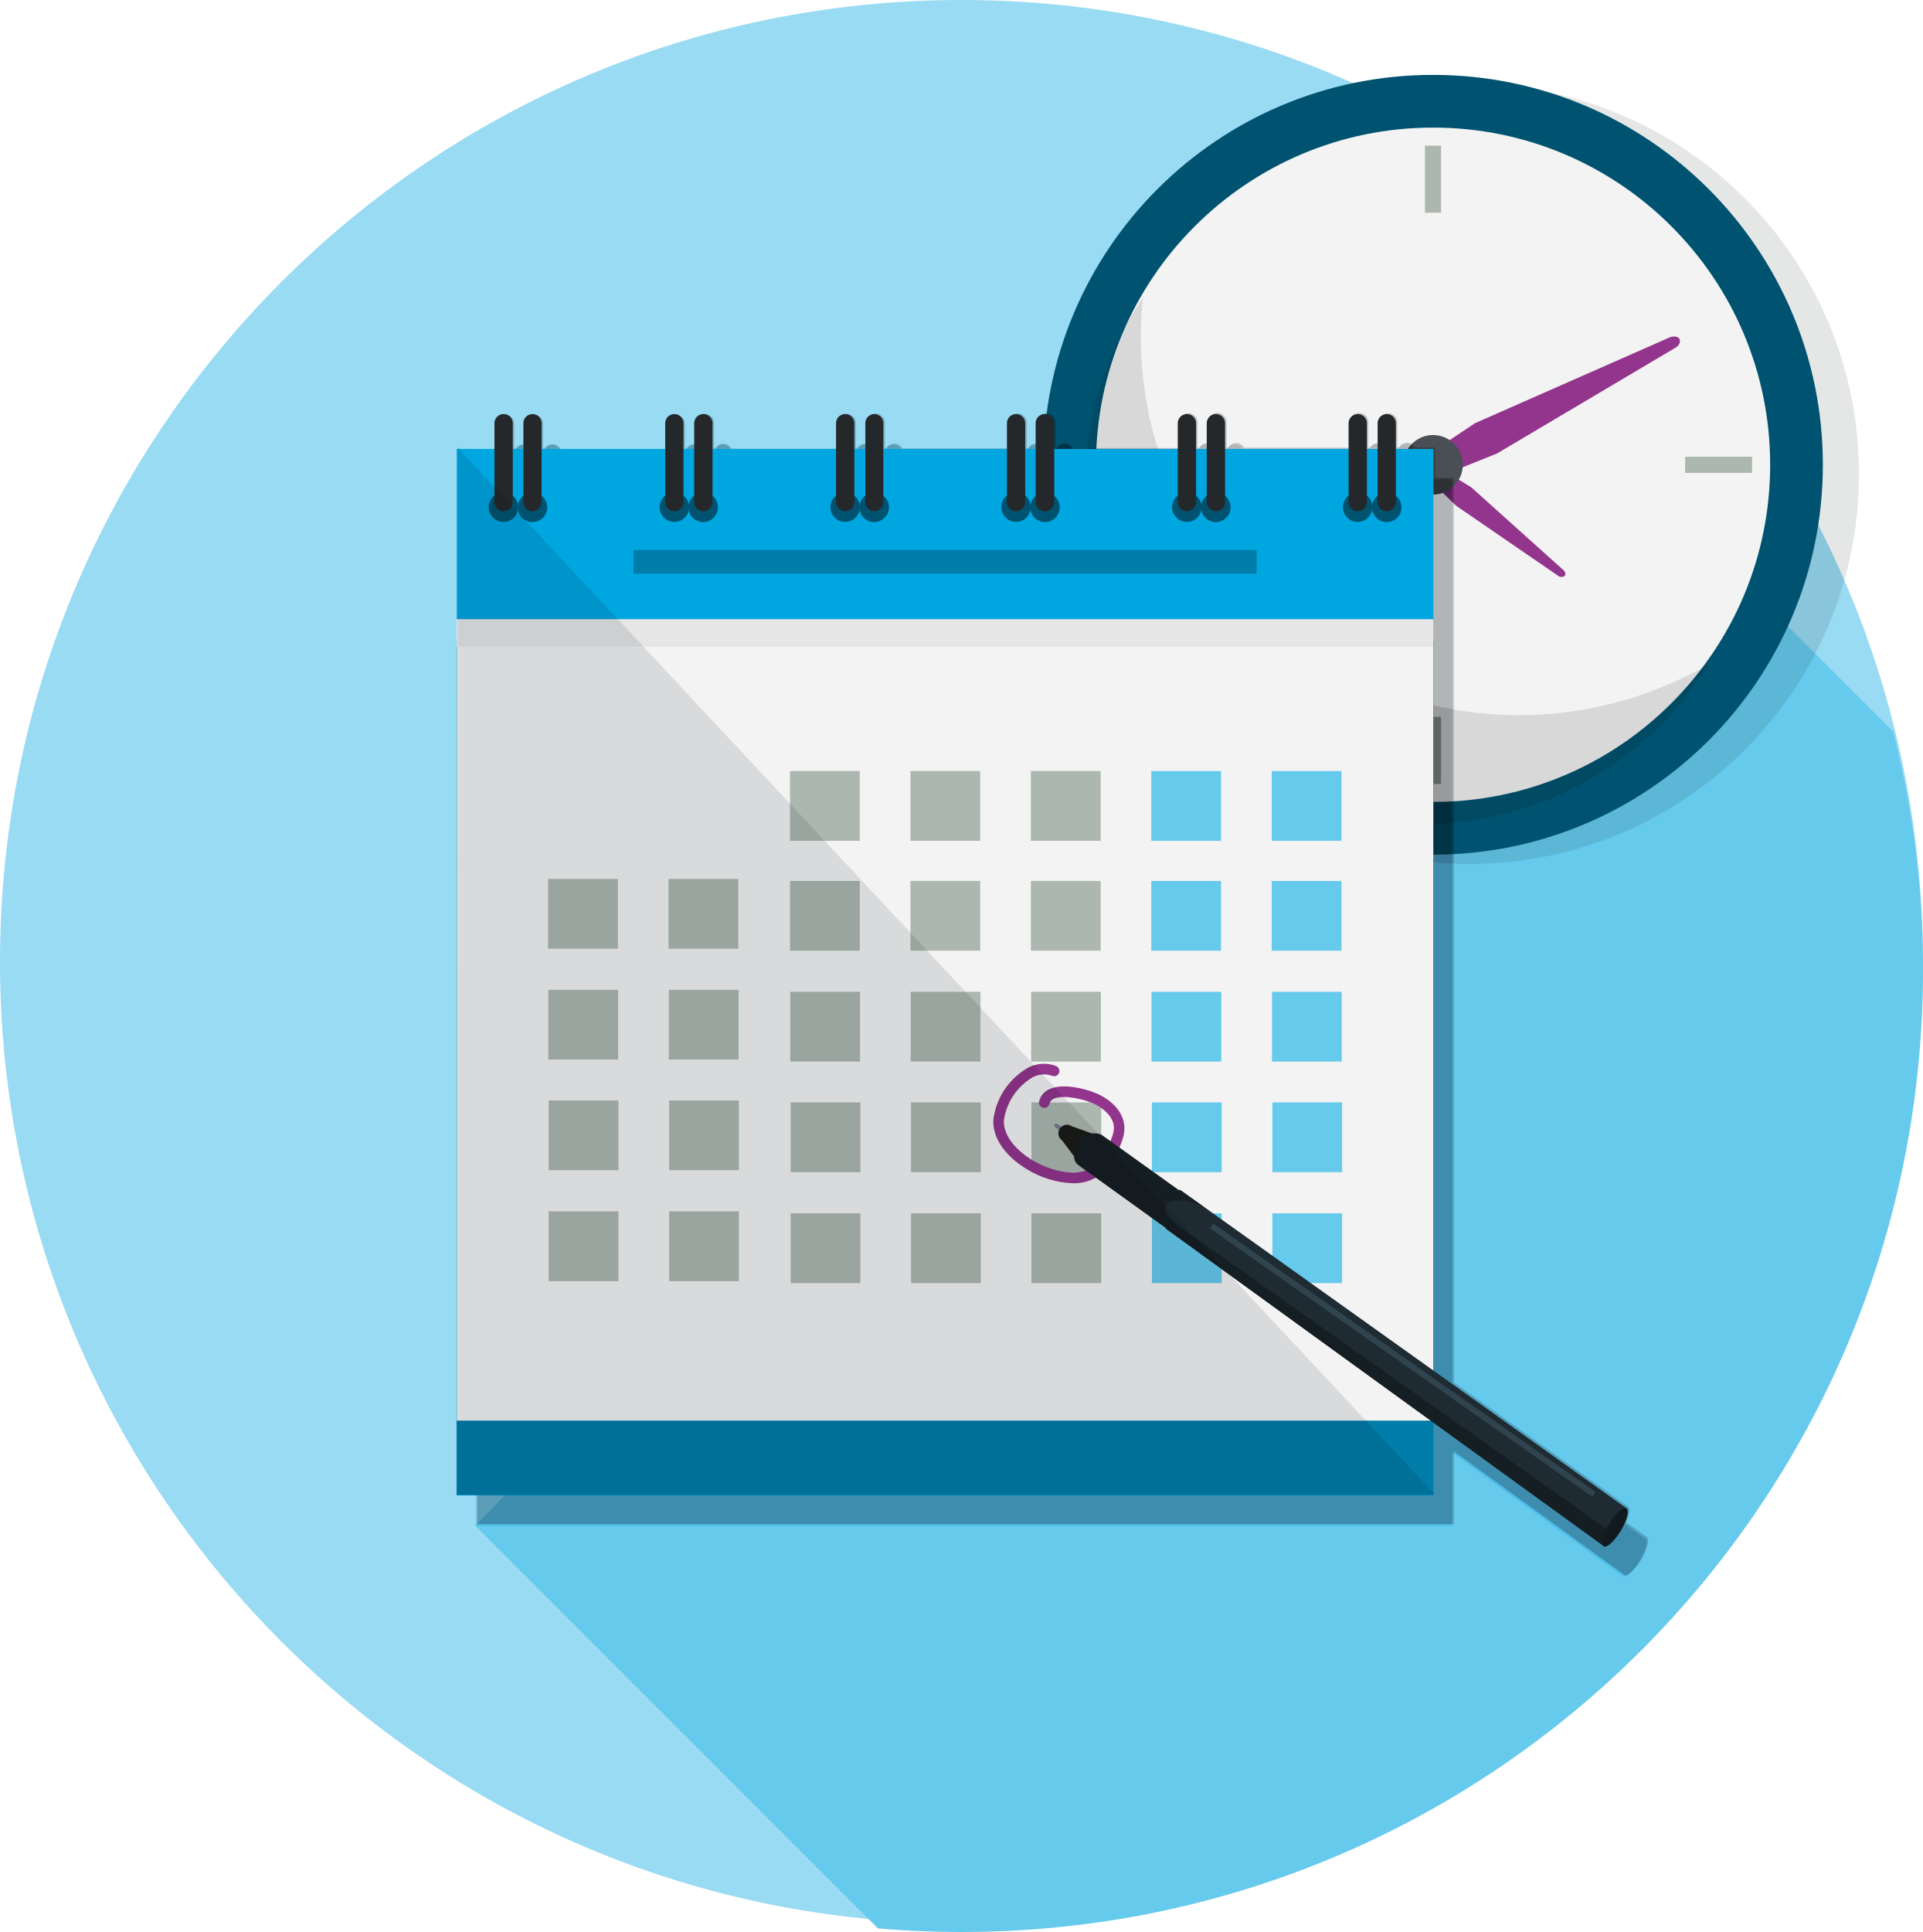
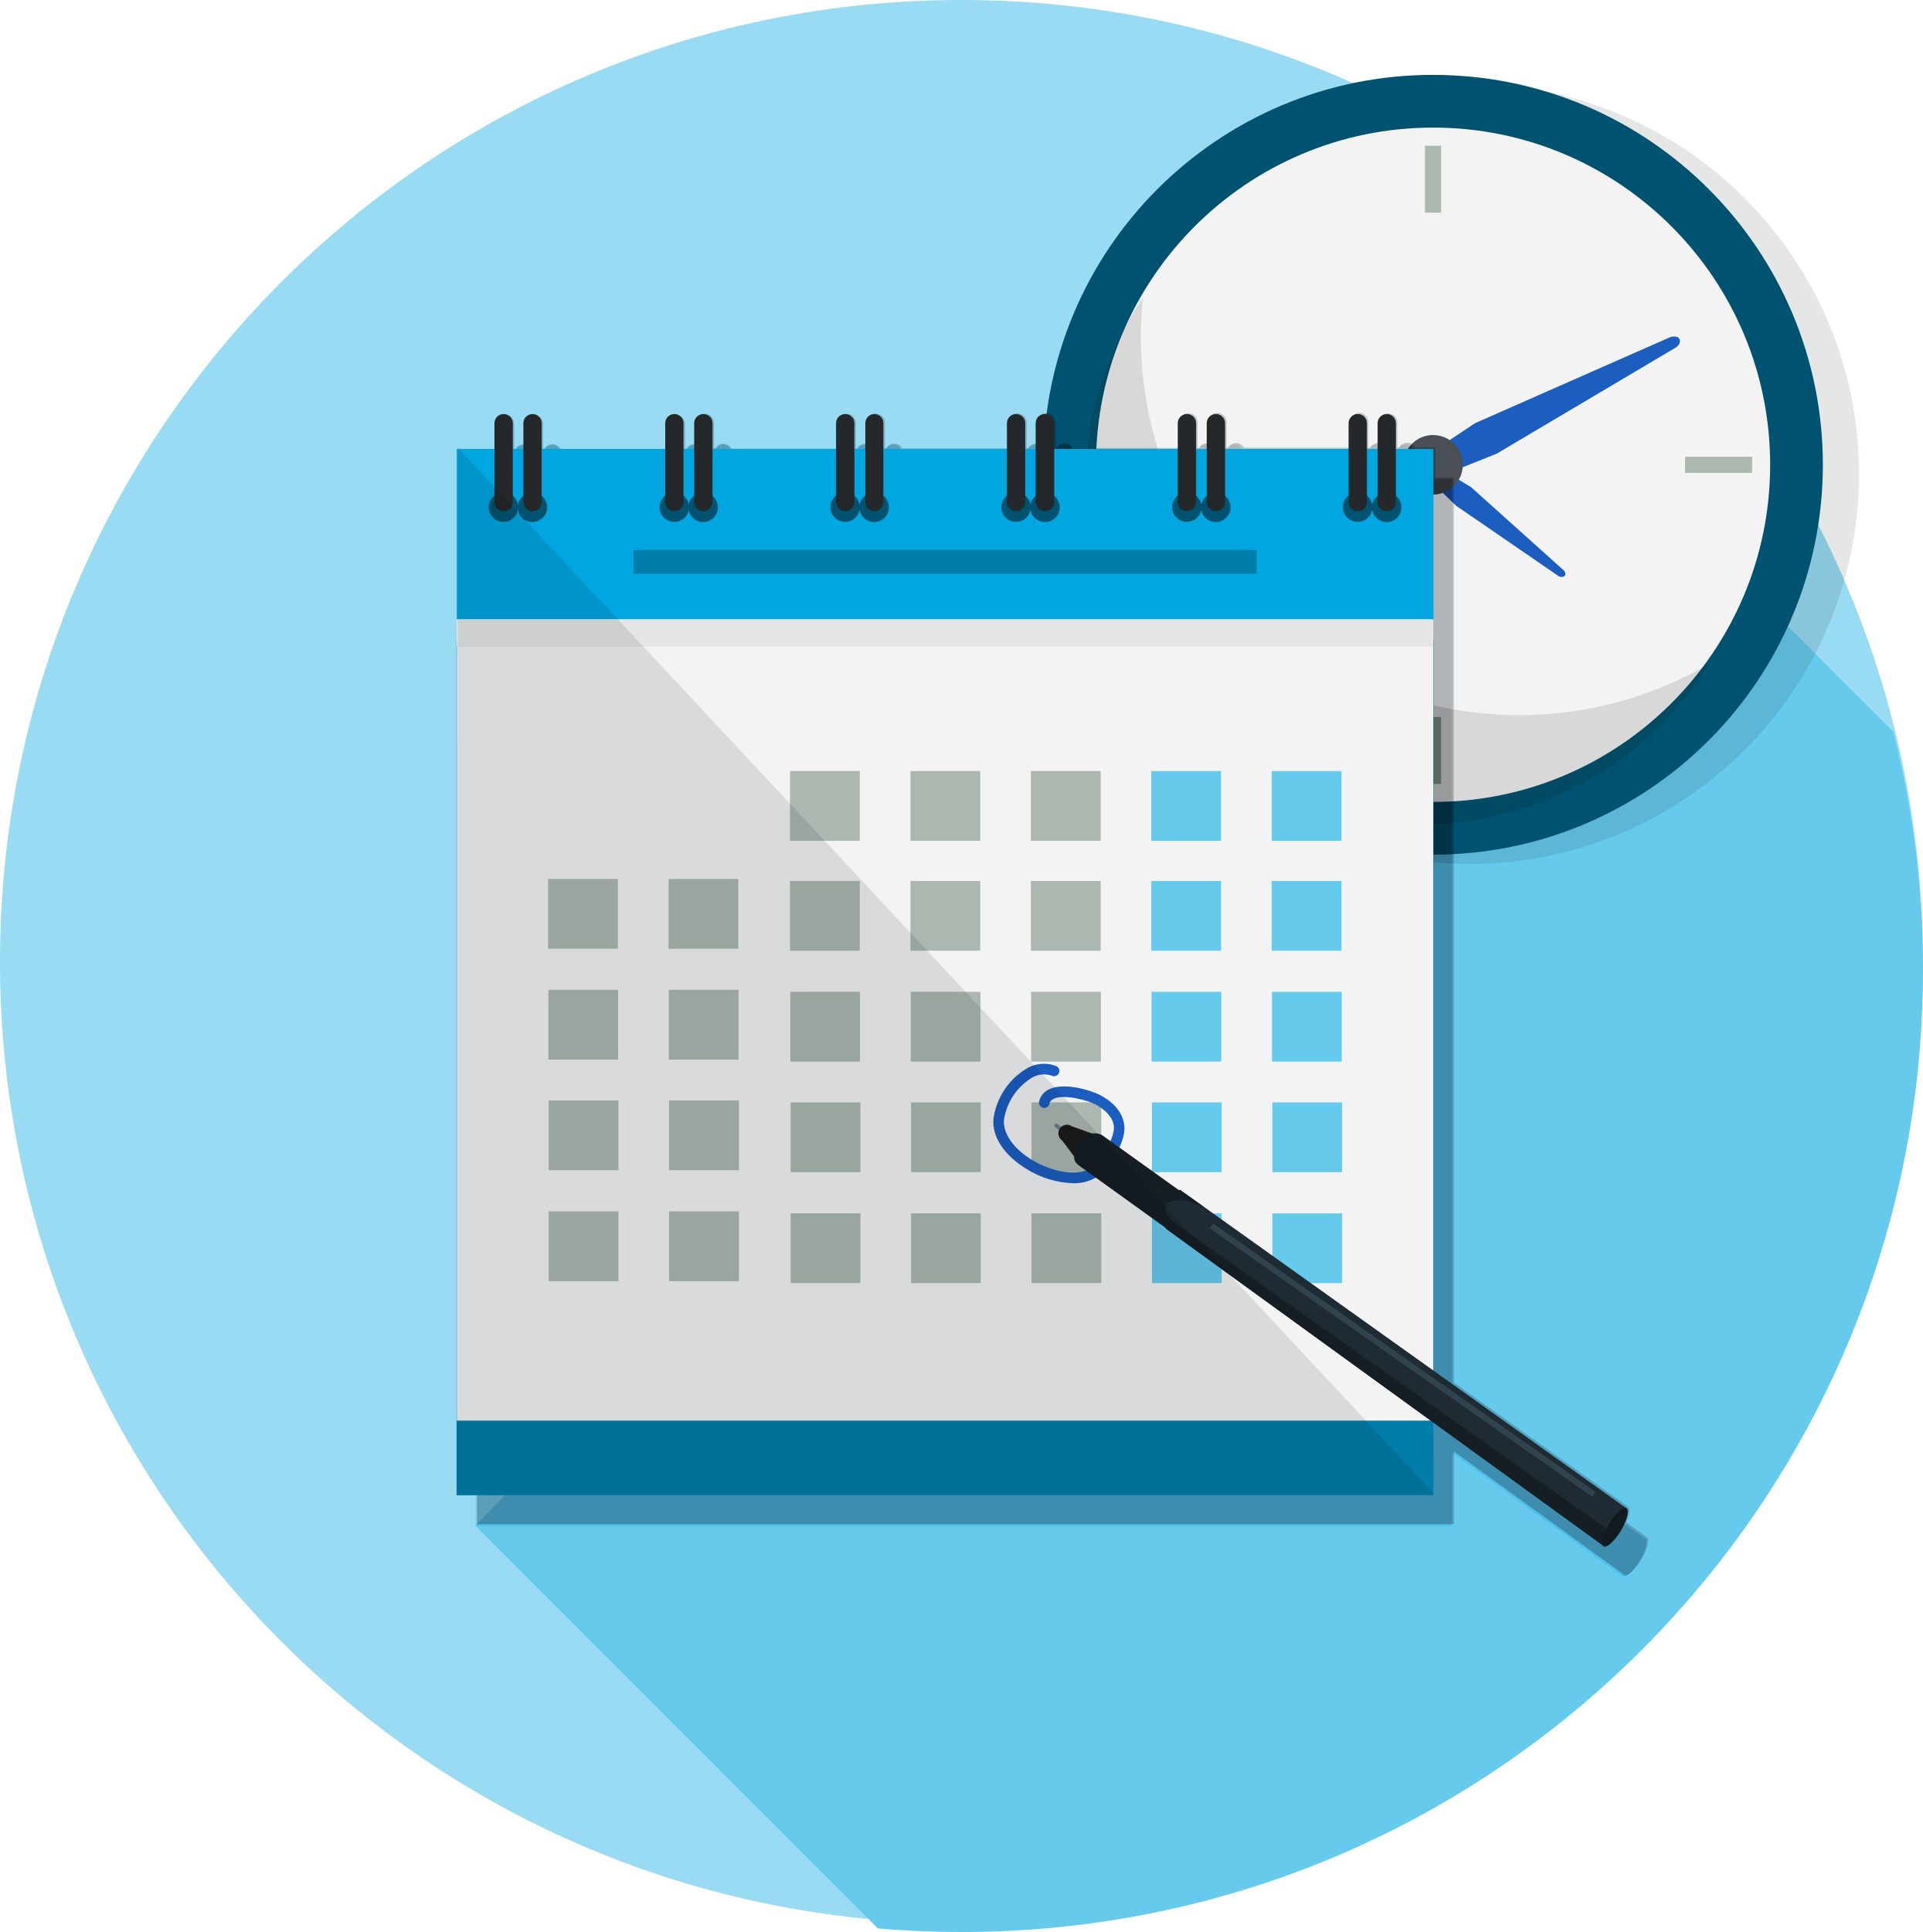
<svg xmlns="http://www.w3.org/2000/svg" viewBox="0 0 300 301.33">
  <defs>
-     <style>.a{fill:none;}.b{isolation:isolate;}.c{fill:#99dbf3;}.d{clip-path:url(#a);}.e{fill:#66caec;}.f{opacity:0.12;}.f,.h,.m,.o,.z{mix-blend-mode:multiply;}.g,.h{fill:#25282b;}.h,.m{opacity:0.16;}.i{fill:#005370;}.j{fill:#f3f3f3;}.k{fill:#abb7af;}.l{fill:#93358d;}.m,.n,.o,.z{fill:#4a4f55;}.o{opacity:0.3;}.p,.y{fill:#111a1e;}.p{opacity:0.27;mix-blend-mode:overlay;}.q{fill:#007da8;}.r{fill:#00a6e0;}.s{fill:#e6e6e6;}.t{fill:#737c8e;}.u{fill:#1b1c19;}.v{fill:#151e23;}.w{fill:#1f2b33;}.x{fill:#30444f;}.z{opacity:0.15;}</style>
+     <style>.a{fill:none;}.b{isolation:isolate;}.c{fill:#99dbf3;}.d{clip-path:url(#a);}.e{fill:#66caec;}.f{opacity:0.12;}.f,.h,.m,.o,.z{mix-blend-mode:multiply;}.g,.h{fill:#25282b;}.h,.m{opacity:0.16;}.i{fill:#005370;}.j{fill:#f3f3f3;}.k{fill:#abb7af;}.l{fill:#1b5ebf;}.m,.n,.o,.z{fill:#4a4f55;}.o{opacity:0.3;}.p,.y{fill:#111a1e;}.p{opacity:0.27;mix-blend-mode:overlay;}.q{fill:#007da8;}.r{fill:#00a6e0;}.s{fill:#e6e6e6;}.t{fill:#737c8e;}.u{fill:#1b1c19;}.v{fill:#151e23;}.w{fill:#1f2b33;}.x{fill:#30444f;}.z{opacity:0.15;}.aa{clip-path:url(#b);}</style>
    <clipPath id="a">
      <circle class="a" cx="150" cy="151.33" r="150" />
+     </clipPath>
+     <clipPath id="b">
+       <circle class="a" cx="-200.39" cy="150" r="150" />
    </clipPath>
  </defs>
  <g class="b">
    <circle class="c" cx="150" cy="150" r="150" />
    <g class="d">
      <polygon class="e" points="74.14 237.95 178.1 341.91 329.22 341.91 329.22 176.76 329.22 147.97 245.03 63.79 74.14 237.95" />
    </g>
    <g class="f">
      <circle class="g" cx="229.21" cy="73.94" r="60.81" />
      <circle class="g" cx="229.21" cy="73.94" r="52.59" />
      <rect class="g" x="227.96" y="24.17" width="2.51" height="10.45" />
      <rect class="g" x="227.96" y="113.27" width="2.51" height="10.45" />
      <rect class="g" x="179.44" y="72.69" width="10.45" height="2.51" />
      <rect class="g" x="268.54" y="72.69" width="10.45" height="2.51" />
      <path class="g" d="M228.6,72.2l7.16-4.77L266.24,54s1.28-.37,1.47.45-.83,1.29-.83,1.29L239.16,72.2l-8.72,3.49H228Z" />
      <path class="g" d="M230.74,74.74l4.42,2.68,14.48,13s.49.6,0,.89a.9.9,0,0,1-1-.14L232.82,80.34l-3.92-3.81-.49-1.31Z" />
      <path class="h" d="M184.94,66.35a58.92,58.92,0,0,1-1-18.46A52.58,52.58,0,1,0,272.2,105a59,59,0,0,1-87.26-38.69Z" />
      <circle class="g" cx="229.21" cy="73.94" r="4.64" />
    </g>
    <circle class="i" cx="223.57" cy="72.49" r="60.81" />
    <circle class="j" cx="223.57" cy="72.49" r="52.59" />
    <rect class="k" x="222.31" y="22.72" width="2.51" height="10.45" />
    <rect class="k" x="222.31" y="111.82" width="2.51" height="10.45" />
    <rect class="k" x="173.8" y="71.24" width="10.45" height="2.51" />
    <rect class="k" x="262.89" y="71.24" width="10.45" height="2.51" />
    <path class="l" d="M223,70.75,230.12,66,260.6,52.57s1.28-.36,1.46.46-.82,1.29-.82,1.29L233.51,70.75l-8.72,3.49h-2.48Z" />
    <path class="l" d="M225.09,73.29,229.52,76,244,89s.49.6,0,.89a.88.88,0,0,1-1-.14L227.18,78.89l-3.92-3.81-.49-1.31Z" />
    <path class="m" d="M179.3,64.9a58.93,58.93,0,0,1-1-18.46,52.59,52.59,0,1,0,88.27,57.15A59,59,0,0,1,179.3,64.9Z" />
    <circle class="n" cx="223.57" cy="72.49" r="4.64" />
    <path class="o" d="M256.89,239.72h0l-3.2-2.28c.54-1.2.69-2.2.3-2.44h0l-27.18-19.38V104.38h0v-3.21h0V74.5h-2.91V69.78h-3.13a1.42,1.42,0,0,0-2.48,0H218v-4a1.43,1.43,0,0,0-2.85,0v3.32l-.18,0a1.42,1.42,0,0,0-1.24.73h-.25v-4a1.43,1.43,0,0,0-2.86,0v4H194.09a1.44,1.44,0,0,0-1.24-.73,1.42,1.42,0,0,0-1.24.73h-.25v-4a1.43,1.43,0,0,0-2.86,0v3.32l-.18,0a1.44,1.44,0,0,0-1.24.73h-.24v-4a1.43,1.43,0,0,0-2.86,0v4H167.43a1.42,1.42,0,0,0-1.24-.73,1.44,1.44,0,0,0-1.24.73h-.24v-4a1.43,1.43,0,0,0-2.86,0v3.32l-.18,0a1.44,1.44,0,0,0-1.24.73h-.25v-4a1.43,1.43,0,0,0-2.86,0v4H140.78a1.42,1.42,0,0,0-2.48,0h-.25v-4a1.43,1.43,0,0,0-2.86,0v3.32l-.17,0a1.42,1.42,0,0,0-1.24.73h-.25v-4a1.43,1.43,0,0,0-2.86,0v4H114.12a1.41,1.41,0,0,0-2.47,0h-.25v-4a1.43,1.43,0,0,0-2.86,0v3.32l-.18,0a1.44,1.44,0,0,0-1.24.73h-.25v-4a1.43,1.43,0,0,0-2.85,0v4H87.47a1.42,1.42,0,0,0-2.48,0h-.25v-4a1.43,1.43,0,0,0-2.85,0v3.32l-.18,0a1.42,1.42,0,0,0-1.24.73h-.25v-4a1.43,1.43,0,0,0-2.86,0v4H71.83l-.19-.2v.2h-.15V99.66h0V233h2.92v4.72h152.4V226.37l26.46,19.17a.36.36,0,0,0,.1.11c.5.3,1.7-.78,2.68-2.42S257.39,240,256.89,239.72Z" />
    <path class="p" d="M256.65,240h0l-30.09-21.46V104.62h0v-3.21h0V74.74h-5.86v-4a1.43,1.43,0,0,0-2.86,0v4h-1.66v-4a1.43,1.43,0,1,0-2.86,0v4H194v-4a1.43,1.43,0,1,0-2.86,0v4h-1.67v-4a1.43,1.43,0,1,0-2.85,0v4H167.38v-4a1.43,1.43,0,1,0-2.85,0v4h-1.67v-4a1.43,1.43,0,0,0-2.86,0v4H140.73v-4a1.43,1.43,0,1,0-2.86,0v4H136.2v-4a1.43,1.43,0,1,0-2.85,0v4H114.07v-4a1.43,1.43,0,1,0-2.85,0v4h-1.67v-4a1.43,1.43,0,1,0-2.86,0v4H87.42v-4a1.43,1.43,0,0,0-2.86,0v4H82.9v-4a1.43,1.43,0,0,0-2.86,0v4H74.17v29.88h0V238H226.55V226.6L253,245.78a.36.36,0,0,0,.1.11c.5.3,1.7-.78,2.68-2.42S257.15,240.26,256.65,240Z" />
    <rect class="q" x="71.22" y="99.9" width="152.41" height="133.33" />
    <rect class="j" x="71.28" y="96.57" width="152.32" height="125" />
    <rect class="r" x="71.25" y="70.02" width="152.38" height="26.67" />
    <rect class="q" x="98.84" y="85.79" width="97.2" height="3.69" />
    <circle class="i" cx="78.55" cy="79.1" r="2.3" />
    <circle class="i" cx="83.07" cy="79.13" r="2.3" />
    <path class="g" d="M80,78.31a1.43,1.43,0,0,1-1.43,1.43h0a1.43,1.43,0,0,1-1.43-1.43V66a1.42,1.42,0,0,1,1.43-1.42h0A1.42,1.42,0,0,1,80,66Z" />
    <path class="g" d="M84.5,78.31a1.42,1.42,0,0,1-1.42,1.43h0a1.43,1.43,0,0,1-1.43-1.43V66a1.42,1.42,0,0,1,1.43-1.42h0A1.41,1.41,0,0,1,84.5,66Z" />
    <path class="i" d="M107.5,79.1a2.3,2.3,0,1,1-2.3-2.3A2.29,2.29,0,0,1,107.5,79.1Z" />
    <path class="i" d="M112,79.13a2.3,2.3,0,1,1-2.3-2.3A2.29,2.29,0,0,1,112,79.13Z" />
    <path class="g" d="M106.63,78.31a1.42,1.42,0,0,1-1.42,1.43h0a1.43,1.43,0,0,1-1.43-1.43V66a1.42,1.42,0,0,1,1.43-1.42h0A1.41,1.41,0,0,1,106.63,66Z" />
    <path class="g" d="M111.16,78.31a1.43,1.43,0,0,1-1.43,1.43h0a1.43,1.43,0,0,1-1.43-1.43V66a1.42,1.42,0,0,1,1.43-1.42h0A1.42,1.42,0,0,1,111.16,66Z" />
    <path class="i" d="M134.15,79.1a2.3,2.3,0,1,1-2.3-2.3A2.29,2.29,0,0,1,134.15,79.1Z" />
    <path class="i" d="M138.68,79.13a2.3,2.3,0,1,1-2.3-2.3A2.29,2.29,0,0,1,138.68,79.13Z" />
    <path class="g" d="M133.29,78.31a1.43,1.43,0,0,1-1.43,1.43h0a1.43,1.43,0,0,1-1.43-1.43V66a1.42,1.42,0,0,1,1.43-1.42h0A1.42,1.42,0,0,1,133.29,66Z" />
    <path class="g" d="M137.81,78.31a1.43,1.43,0,0,1-1.43,1.43h0A1.42,1.42,0,0,1,135,78.31V66a1.41,1.41,0,0,1,1.42-1.42h0A1.42,1.42,0,0,1,137.81,66Z" />
    <circle class="i" cx="158.51" cy="79.1" r="2.3" />
    <circle class="i" cx="163.03" cy="79.13" r="2.3" />
    <path class="g" d="M159.94,78.31a1.43,1.43,0,0,1-1.43,1.43h0a1.42,1.42,0,0,1-1.42-1.43V66a1.41,1.41,0,0,1,1.42-1.42h0A1.42,1.42,0,0,1,159.94,66Z" />
    <path class="g" d="M164.47,78.31A1.43,1.43,0,0,1,163,79.74h0a1.43,1.43,0,0,1-1.43-1.43V66A1.42,1.42,0,0,1,163,64.57h0A1.42,1.42,0,0,1,164.47,66Z" />
    <circle class="i" cx="185.16" cy="79.1" r="2.3" />
    <circle class="i" cx="189.68" cy="79.13" r="2.3" />
    <path class="g" d="M186.6,78.31a1.43,1.43,0,0,1-1.43,1.43h0a1.43,1.43,0,0,1-1.43-1.43V66a1.42,1.42,0,0,1,1.43-1.42h0A1.42,1.42,0,0,1,186.6,66Z" />
    <path class="g" d="M191.12,78.31a1.43,1.43,0,0,1-1.43,1.43h0a1.43,1.43,0,0,1-1.43-1.43V66a1.42,1.42,0,0,1,1.43-1.42h0A1.42,1.42,0,0,1,191.12,66Z" />
    <circle class="i" cx="211.81" cy="79.1" r="2.3" />
    <circle class="i" cx="216.34" cy="79.13" r="2.3" />
    <path class="g" d="M213.25,78.31a1.43,1.43,0,0,1-1.43,1.43h0a1.43,1.43,0,0,1-1.43-1.43V66a1.42,1.42,0,0,1,1.43-1.42h0A1.42,1.42,0,0,1,213.25,66Z" />
    <path class="g" d="M217.77,78.31a1.43,1.43,0,0,1-1.42,1.43h0a1.43,1.43,0,0,1-1.43-1.43V66a1.42,1.42,0,0,1,1.43-1.42h0A1.42,1.42,0,0,1,217.77,66Z" />
    <rect class="s" x="71.25" y="96.57" width="152.32" height="4.29" />
    <rect class="k" x="123.25" y="120.26" width="10.88" height="10.88" />
    <rect class="k" x="142.04" y="120.26" width="10.88" height="10.88" />
    <rect class="k" x="160.83" y="120.26" width="10.88" height="10.88" />
    <rect class="e" x="179.61" y="120.26" width="10.88" height="10.88" />
    <rect class="e" x="198.4" y="120.26" width="10.88" height="10.88" />
    <rect class="k" x="123.25" y="137.4" width="10.88" height="10.88" />
    <rect class="k" x="142.04" y="137.4" width="10.88" height="10.88" />
    <rect class="k" x="160.83" y="137.4" width="10.88" height="10.88" />
    <rect class="e" x="179.61" y="137.4" width="10.88" height="10.88" />
    <rect class="e" x="198.4" y="137.4" width="10.88" height="10.88" />
    <rect class="k" x="85.51" y="137.09" width="10.88" height="10.88" />
    <rect class="k" x="104.3" y="137.09" width="10.88" height="10.88" />
    <rect class="k" x="123.29" y="154.69" width="10.88" height="10.88" />
    <rect class="k" x="142.08" y="154.69" width="10.88" height="10.88" />
    <rect class="k" x="160.87" y="154.69" width="10.88" height="10.88" />
    <rect class="e" x="179.65" y="154.69" width="10.88" height="10.88" />
    <rect class="e" x="198.44" y="154.69" width="10.88" height="10.88" />
    <rect class="k" x="85.55" y="154.38" width="10.88" height="10.88" />
    <rect class="k" x="104.34" y="154.38" width="10.88" height="10.88" />
    <rect class="k" x="123.35" y="171.94" width="10.88" height="10.88" />
    <rect class="k" x="142.13" y="171.94" width="10.88" height="10.88" />
    <rect class="k" x="160.92" y="171.94" width="10.88" height="10.88" />
    <rect class="e" x="179.71" y="171.94" width="10.88" height="10.88" />
    <rect class="e" x="198.5" y="171.94" width="10.88" height="10.88" />
    <rect class="k" x="85.6" y="171.63" width="10.88" height="10.88" />
    <rect class="k" x="104.39" y="171.63" width="10.88" height="10.88" />
    <rect class="k" x="123.35" y="189.24" width="10.88" height="10.88" />
    <rect class="k" x="142.13" y="189.24" width="10.88" height="10.88" />
    <rect class="k" x="160.92" y="189.24" width="10.88" height="10.88" />
    <rect class="e" x="179.71" y="189.24" width="10.88" height="10.88" />
    <rect class="e" x="198.5" y="189.24" width="10.88" height="10.88" />
    <rect class="k" x="85.6" y="188.94" width="10.88" height="10.88" />
    <rect class="k" x="104.39" y="188.94" width="10.88" height="10.88" />
    <path class="l" d="M167.38,184.55a14.72,14.72,0,0,1-7.26-2.24c-3.48-2.13-5.4-5.06-5.13-7.84a10.87,10.87,0,0,1,4.95-7.67,5.24,5.24,0,0,1,4.84-.52.82.82,0,0,1-.65,1.51,3.72,3.72,0,0,0-3.35.43,9.34,9.34,0,0,0-4.15,6.41c-.2,2.1,1.46,4.51,4.35,6.27,3.32,2,7.2,2.58,9.21,1.29,1.54-1,3.2-3.94,3.54-5.74.44-2.26-2-3.75-2.76-4.16-1.4-.74-4.95-1.65-6.55-.93a1.14,1.14,0,0,0-.71.81.82.82,0,0,1-1.6-.38,2.79,2.79,0,0,1,1.63-1.93c2.32-1.05,6.42.14,8,1,2.7,1.43,4,3.65,3.61,5.92s-2.34,5.58-4.27,6.82A6.83,6.83,0,0,1,167.38,184.55Z" />
    <path class="t" d="M166.42,176.4a.32.32,0,0,1,.06.44h0a.31.31,0,0,1-.43.06l-1.46-1.12a.3.3,0,0,1-.06-.43h0a.31.31,0,0,1,.43-.06Z" />
    <path class="u" d="M170.18,179.33c-.42.61-1.51,2.1-2.12,1.68l-2.37-3.15a1.33,1.33,0,0,1-.34-1.86h0a1.33,1.33,0,0,1,1.86-.34l4,1.43c.61.42-.62,1.64-1,2.24Z" />
    <path class="v" d="M183.87,185.59l-12-8.59a2.68,2.68,0,0,0-3.45,1.14s-1.83,2.42-.14,3.61l13.47,9.69Z" />
    <path class="w" d="M181.92,191.65l68.33,49.52,3.47-5.94-69.6-49.64a57.42,57.42,0,0,1-6.83.51A17.26,17.26,0,0,1,181.92,191.65Z" />
    <path class="v" d="M177.29,186.1a20.18,20.18,0,0,1,4.63,5.55l68.33,49.52,1.24-2.13-68-48.1s-2.62-1.93-1.28-3.32c0,0,1.63-1.24,5.64.65l-3.76-2.68A60,60,0,0,1,177.29,186.1Z" />
    <rect class="x" x="218.4" y="175.7" width="0.9" height="72.88" transform="translate(-80.51 269.47) rotate(-54.95)" />
    <path class="y" d="M252.87,238.74c-1,1.64-2.18,2.73-2.69,2.43s-.11-1.87.87-3.51,2.18-2.73,2.68-2.43S253.85,237.11,252.87,238.74Z" />
    <polygon class="z" points="71.4 69.82 223.77 233.02 71.37 233.02 71.4 69.82" />
+     <g class="aa">
+       <polygon class="e" points="-84.27 135.9 3.06 223.23 -129.11 355.4 -312.77 355.4 -312.77 238.39 -84.27 135.9" />
+     </g>
  </g>
</svg>
